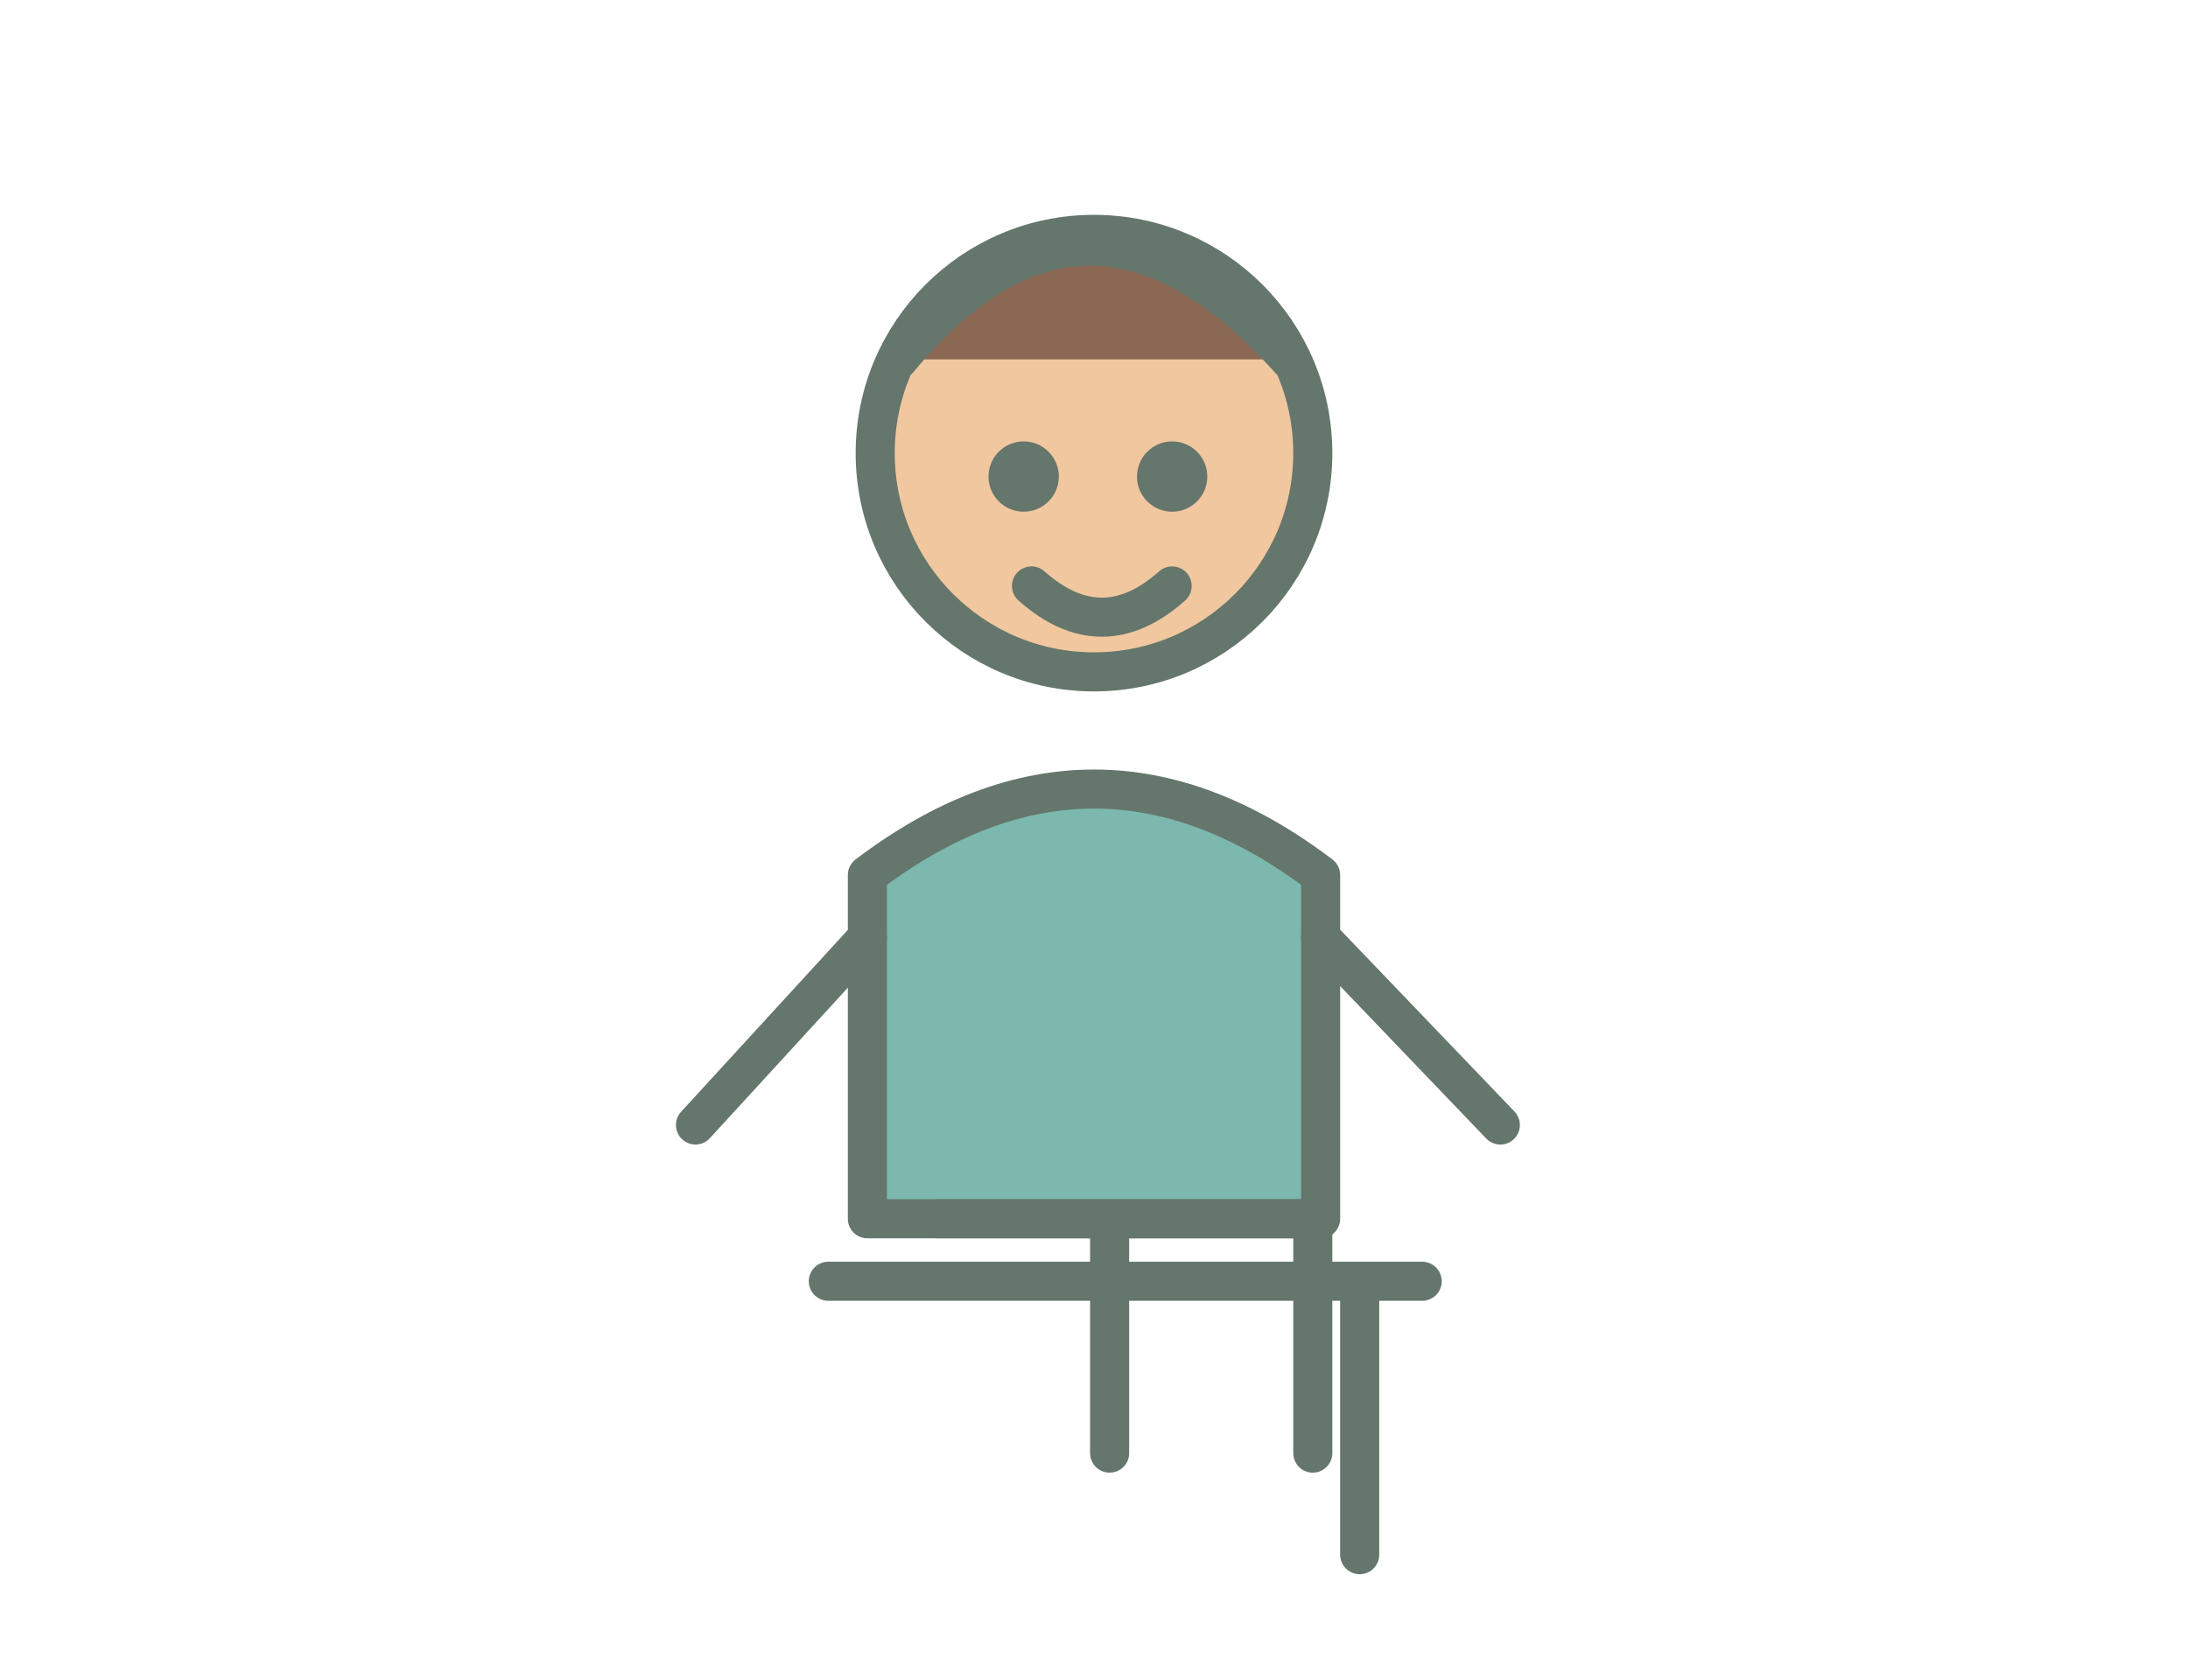
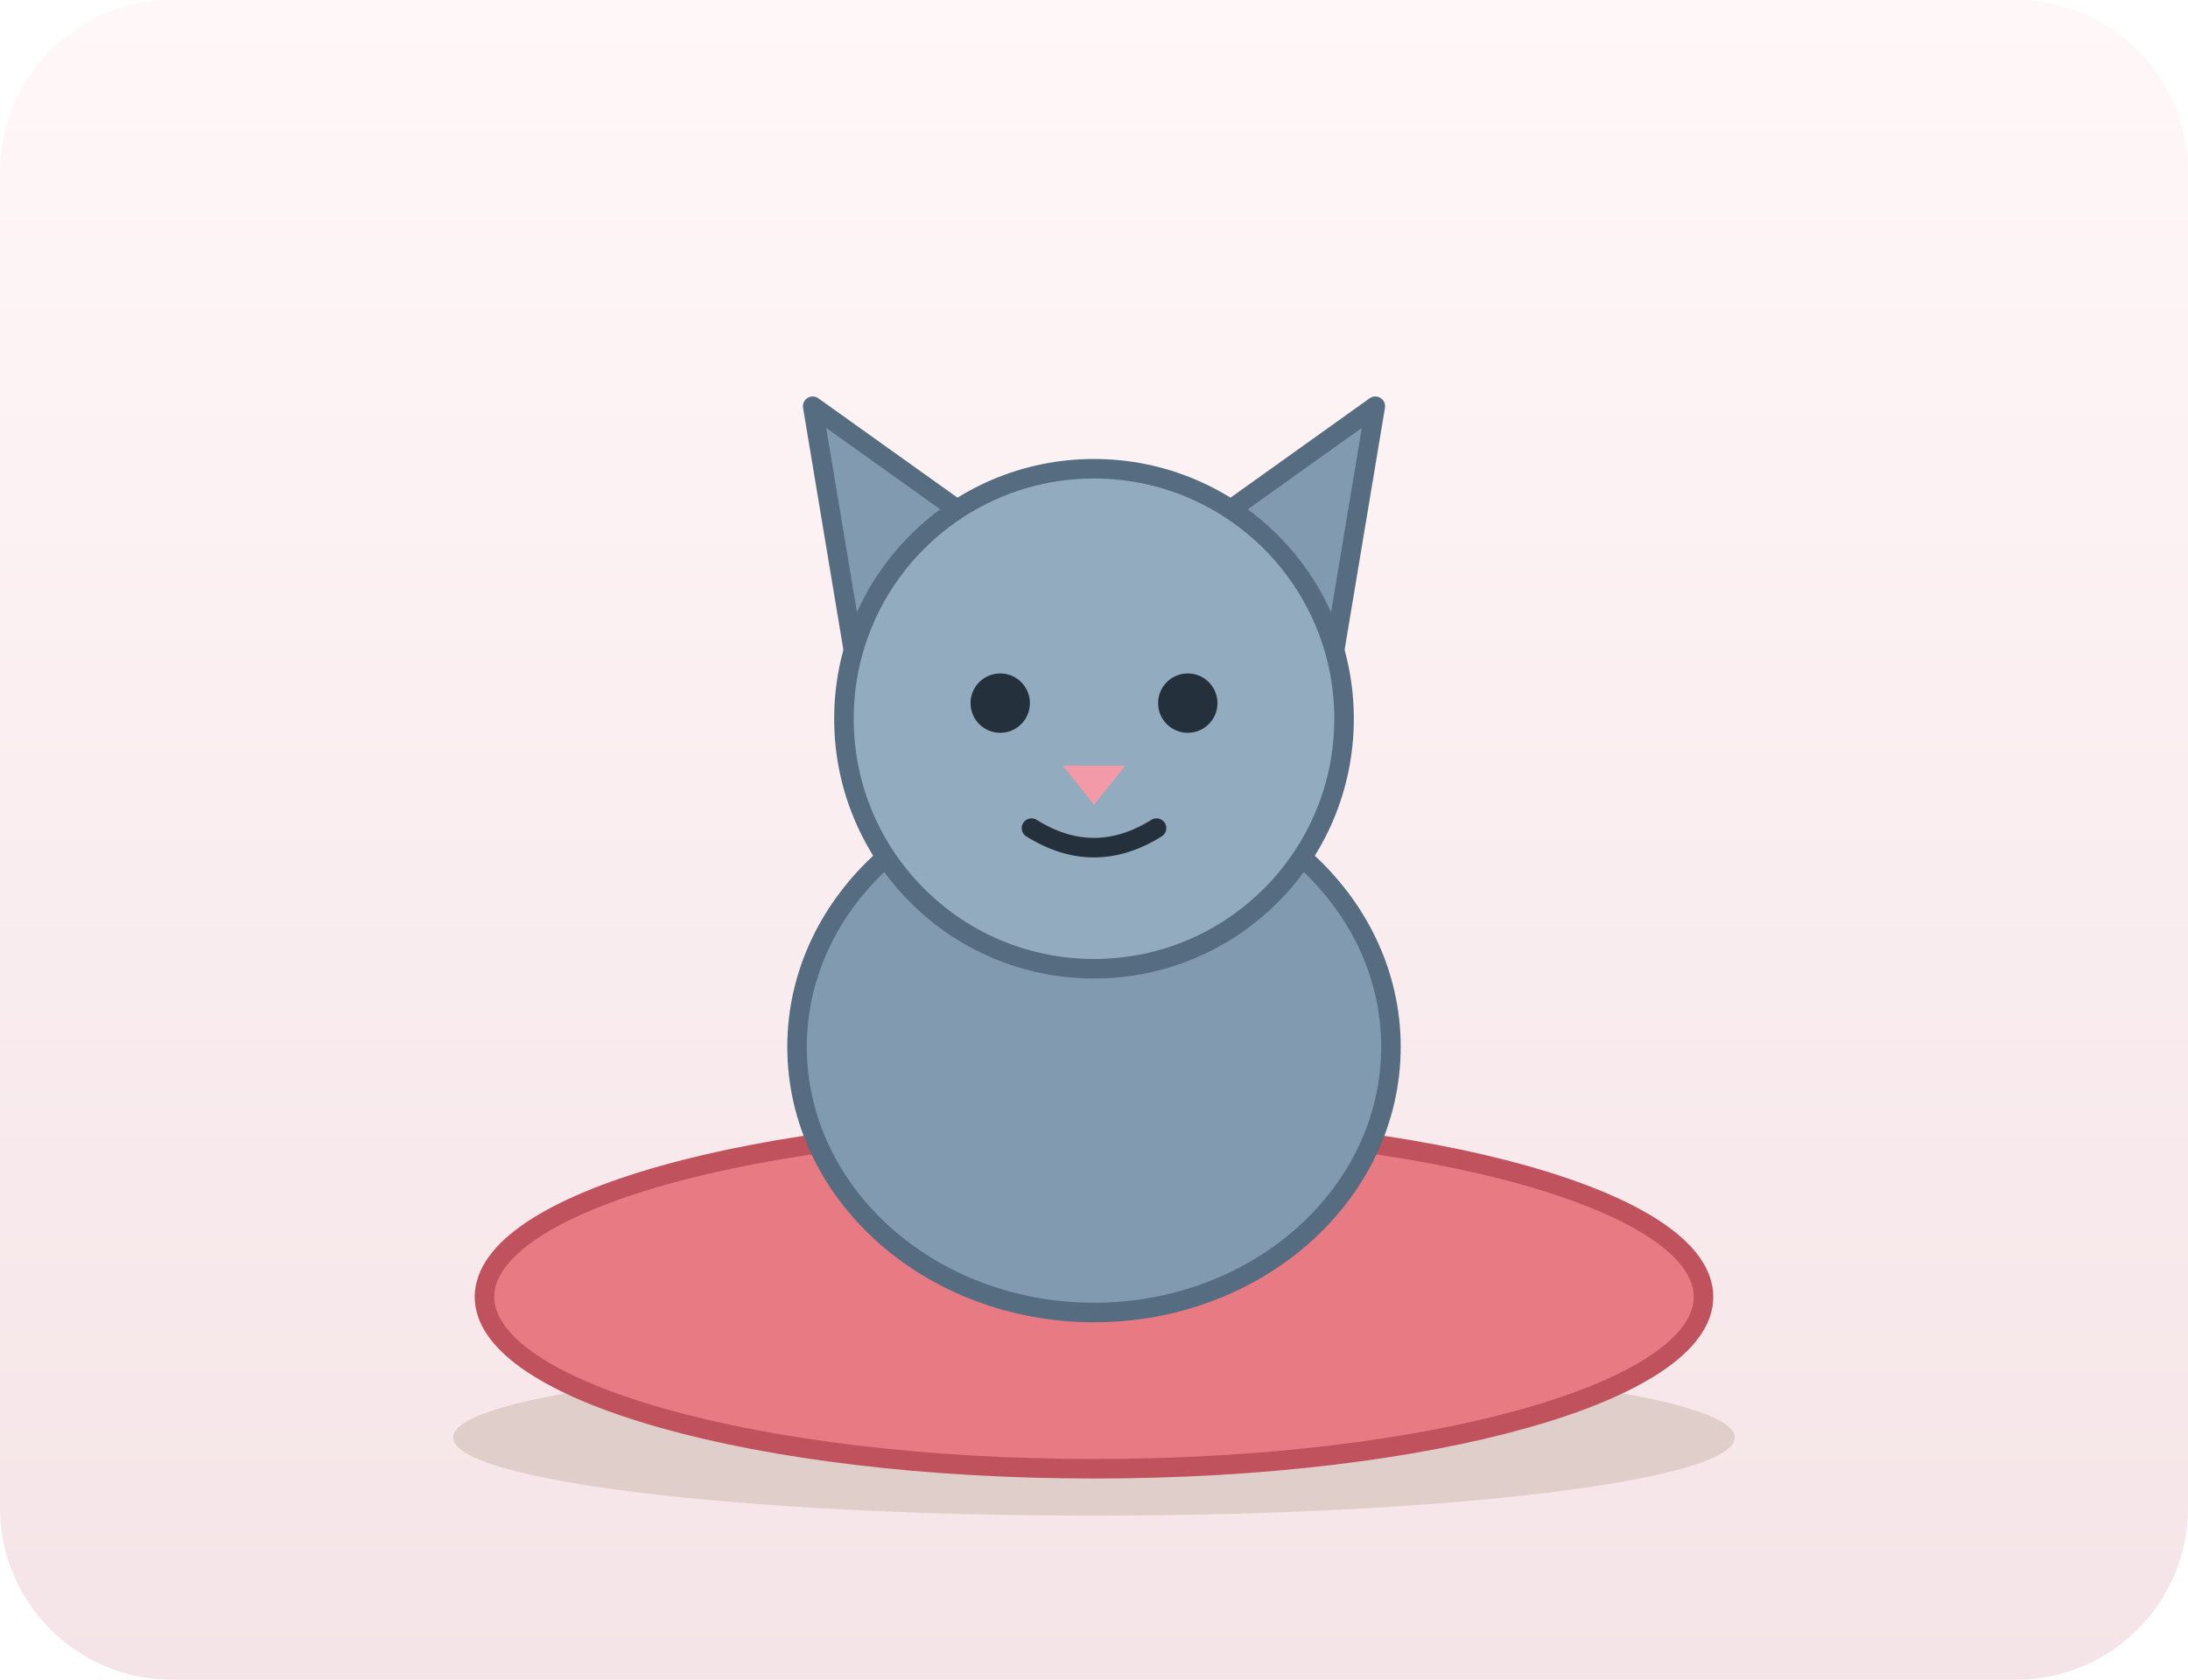
- <svg xmlns="http://www.w3.org/2000/svg" viewBox="0 0 280 215" role="img" aria-label="An original illustration for sat">
-   <g stroke="#65766c" stroke-width="5" stroke-linecap="round" stroke-linejoin="round">
-     <circle cx="140" cy="58" r="28" fill="#f0c79f" />
-     <path d="M115 46q24-29 50 0" fill="#8a6854" />
-     <path d="M111 112q29-22 58 0v44h-58z" fill="#7cb8ad" />
-     <path d="M111 120l-22 24m80-24 23 24" fill="none" />
-     <path d="M120 156h48v30m-26-30v30" fill="none" />
-     <path d="M106 164h76m-8 0v35" fill="none" />
-     <circle cx="131" cy="61" r="2" fill="#65766c" />
-     <circle cx="150" cy="61" r="2" fill="#65766c" />
-     <path d="M132 75q9 8 18 0" fill="none" />
-   </g>
+ <svg xmlns="http://www.w3.org/2000/svg" viewBox="0 0 280 215" role="img" aria-label="A little cat sitting neatly on a cushion">
+   <defs>
+     <linearGradient id="bg-sat" x1="0" y1="0" x2="0" y2="1">
+       <stop offset="0%" stop-color="#fff7f8" />
+       <stop offset="100%" stop-color="#f5e4e7" />
+     </linearGradient>
+   </defs>
+   <rect width="280" height="215" rx="22" fill="url(#bg-sat)" />
+   <ellipse cx="140" cy="184" rx="82" ry="10" fill="#7c5d3e" opacity=".18" />
+   <ellipse cx="140" cy="166" rx="78" ry="22" fill="#e87a84" stroke="#bf525c" stroke-width="2.5" />
+   <ellipse cx="140" cy="134" rx="38" ry="34" fill="#829ab0" stroke="#566c80" stroke-width="2.5" />
+   <path d="M110 88 L104 52 L132 72 Z M170 88 L176 52 L148 72 Z" fill="#829ab0" stroke="#566c80" stroke-width="2.5" stroke-linejoin="round" />
+   <circle cx="140" cy="92" r="32" fill="#92abbf" stroke="#566c80" stroke-width="2.5" />
+   <circle cx="128" cy="90" r="3.8" fill="#24313d" />
+   <circle cx="152" cy="90" r="3.8" fill="#24313d" />
+   <polygon points="136,98 144,98 140,103" fill="#f29aa8" />
+   <path d="M132 106 Q140 111 148 106" fill="none" stroke="#24313d" stroke-width="2.5" stroke-linecap="round" />
</svg>
